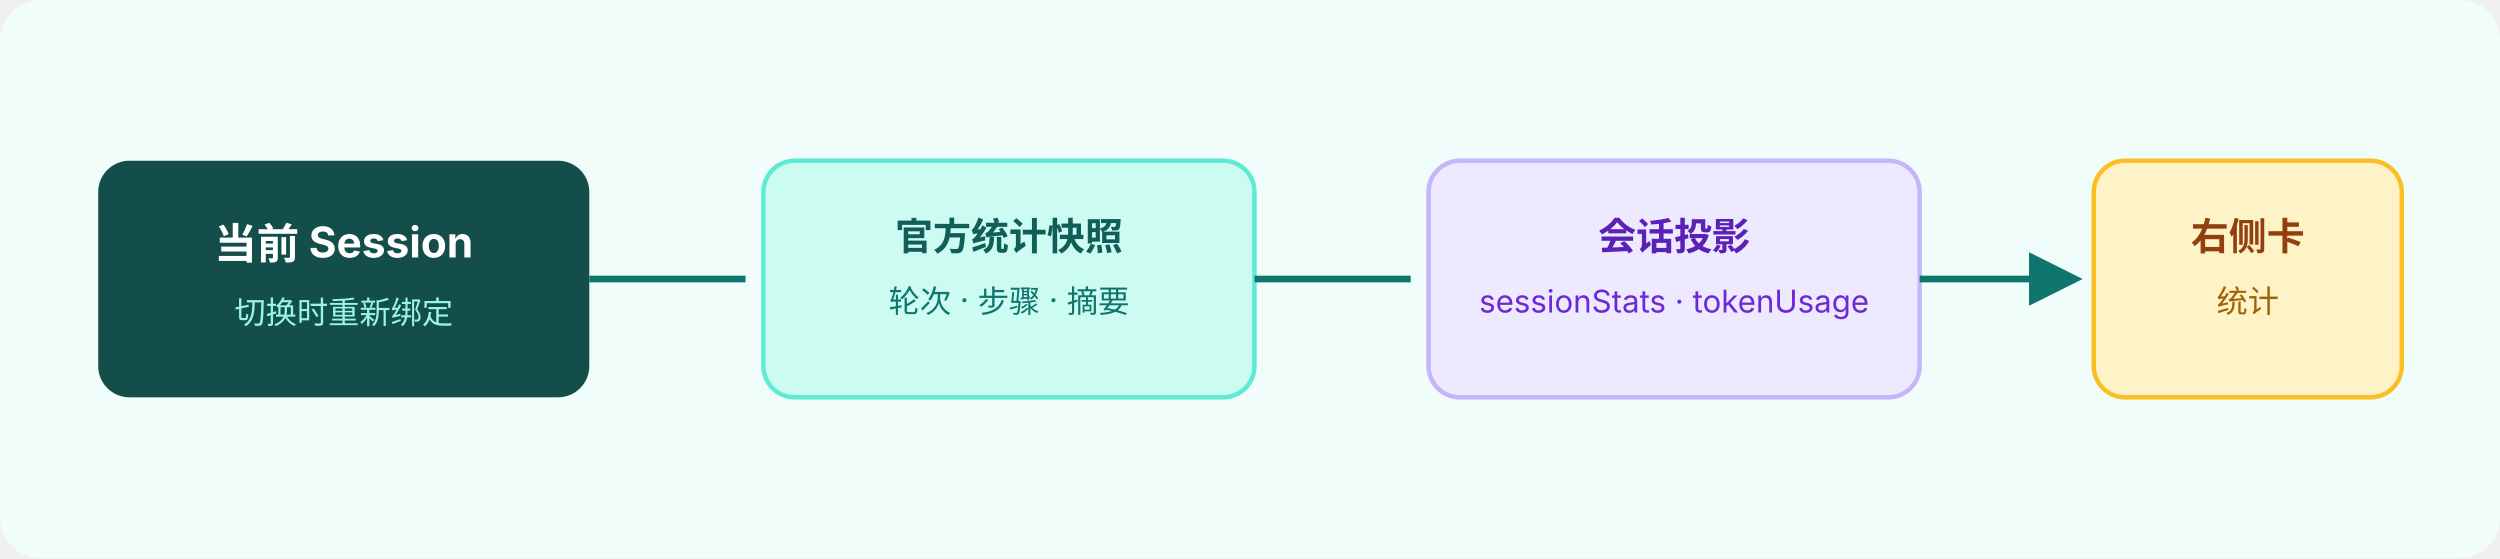
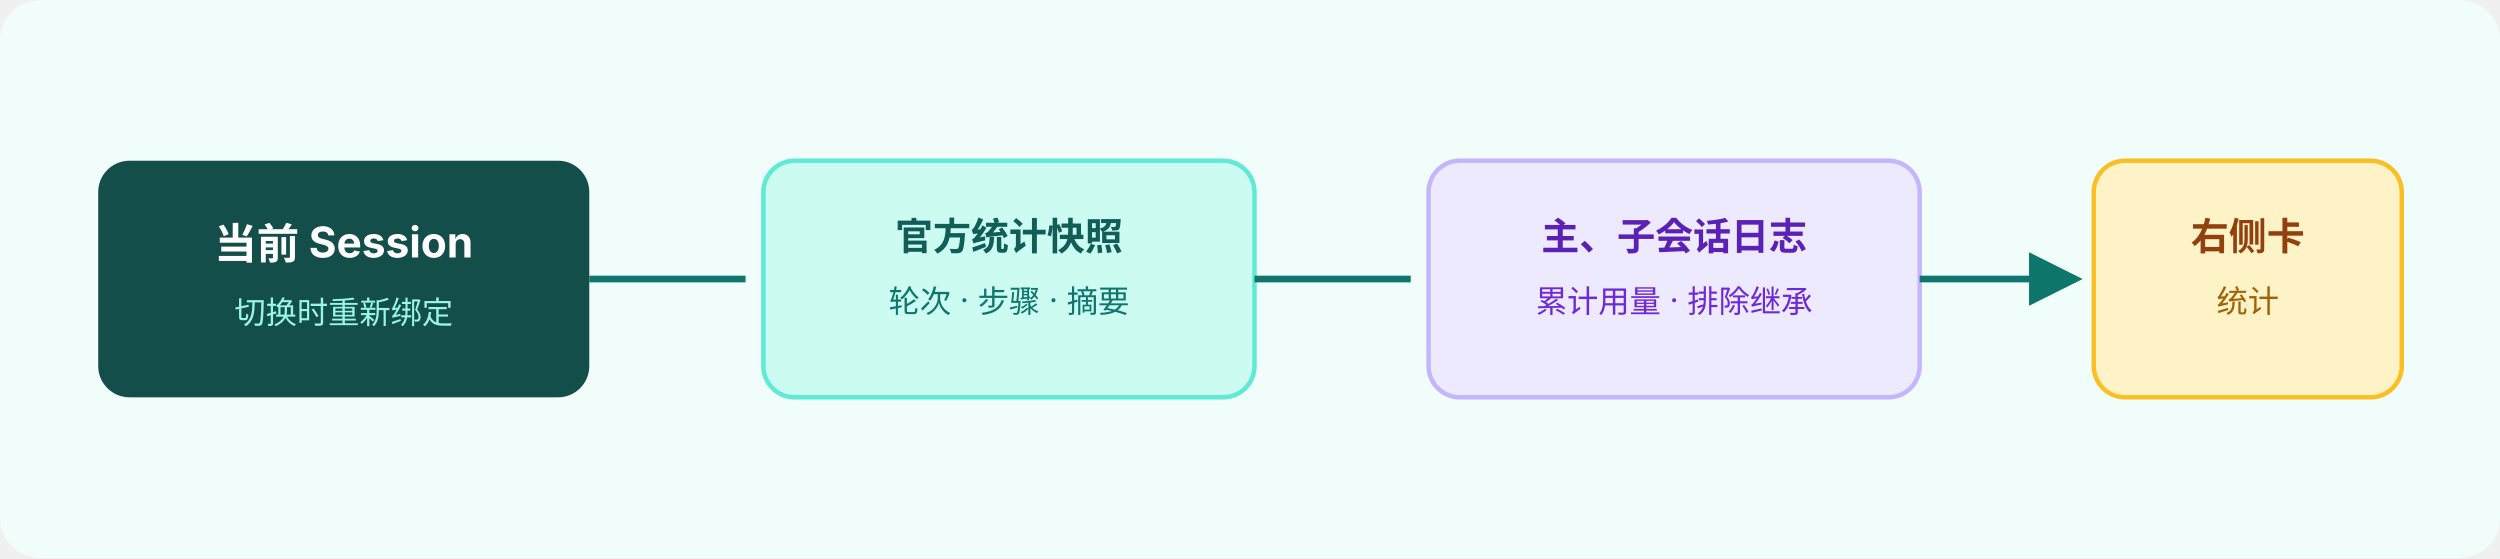
<svg xmlns="http://www.w3.org/2000/svg" viewBox="0 0 1120 250" role="img" aria-labelledby="title desc">
  <defs>
    <marker id="arrow" markerWidth="8" markerHeight="8" refX="7" refY="4" orient="auto">
      <path d="M0 0L8 4L0 8Z" fill="#0f766e" />
    </marker>
  </defs>
  <rect width="1120" height="250" rx="18" fill="#f0fdfa" />
  <g font-family="-apple-system,BlinkMacSystemFont,Segoe UI,sans-serif" text-anchor="middle">
    <rect x="44" y="72" width="220" height="106" rx="14" fill="#134e4a" />
    <text x="154" y="116" fill="#fff" font-size="19" font-weight="700">当前 Session</text>
    <text x="154" y="145" fill="#99f6e4" font-size="14">切换时重新绑定</text>
    <rect x="342" y="72" width="220" height="106" rx="14" fill="#ccfbf1" stroke="#5eead4" stroke-width="2" />
    <text x="452" y="112" fill="#115e59" font-size="17" font-weight="700">官方统计快照</text>
    <text x="452" y="140" fill="#0f766e" font-size="14">轮次 · 步骤 · 摘要</text>
    <rect x="640" y="72" width="220" height="106" rx="14" fill="#ede9fe" stroke="#c4b5fd" stroke-width="2" />
-     <text x="750" y="112" fill="#5b21b6" font-size="17" font-weight="700">会话投影</text>
-     <text x="750" y="140" fill="#6d28d9" font-size="14">sessionStats · tokenUsage</text>
+     <text x="750" y="112" fill="#5b21b6" font-size="17" font-weight="700">主、子会话日志</text>
+     <text x="750" y="140" fill="#6d28d9" font-size="14">累计用量 · 排除继承</text>
    <rect x="938" y="72" width="138" height="106" rx="14" fill="#fef3c7" stroke="#fbbf24" stroke-width="2" />
    <text x="1007" y="112" fill="#92400e" font-size="17" font-weight="700">右侧卡</text>
    <text x="1007" y="140" fill="#a16207" font-size="14">统计</text>
    <path d="M264 125H334M562 125H632M860 125H930" stroke="#0f766e" stroke-width="3" marker-end="url(#arrow)" />
  </g>
</svg>
